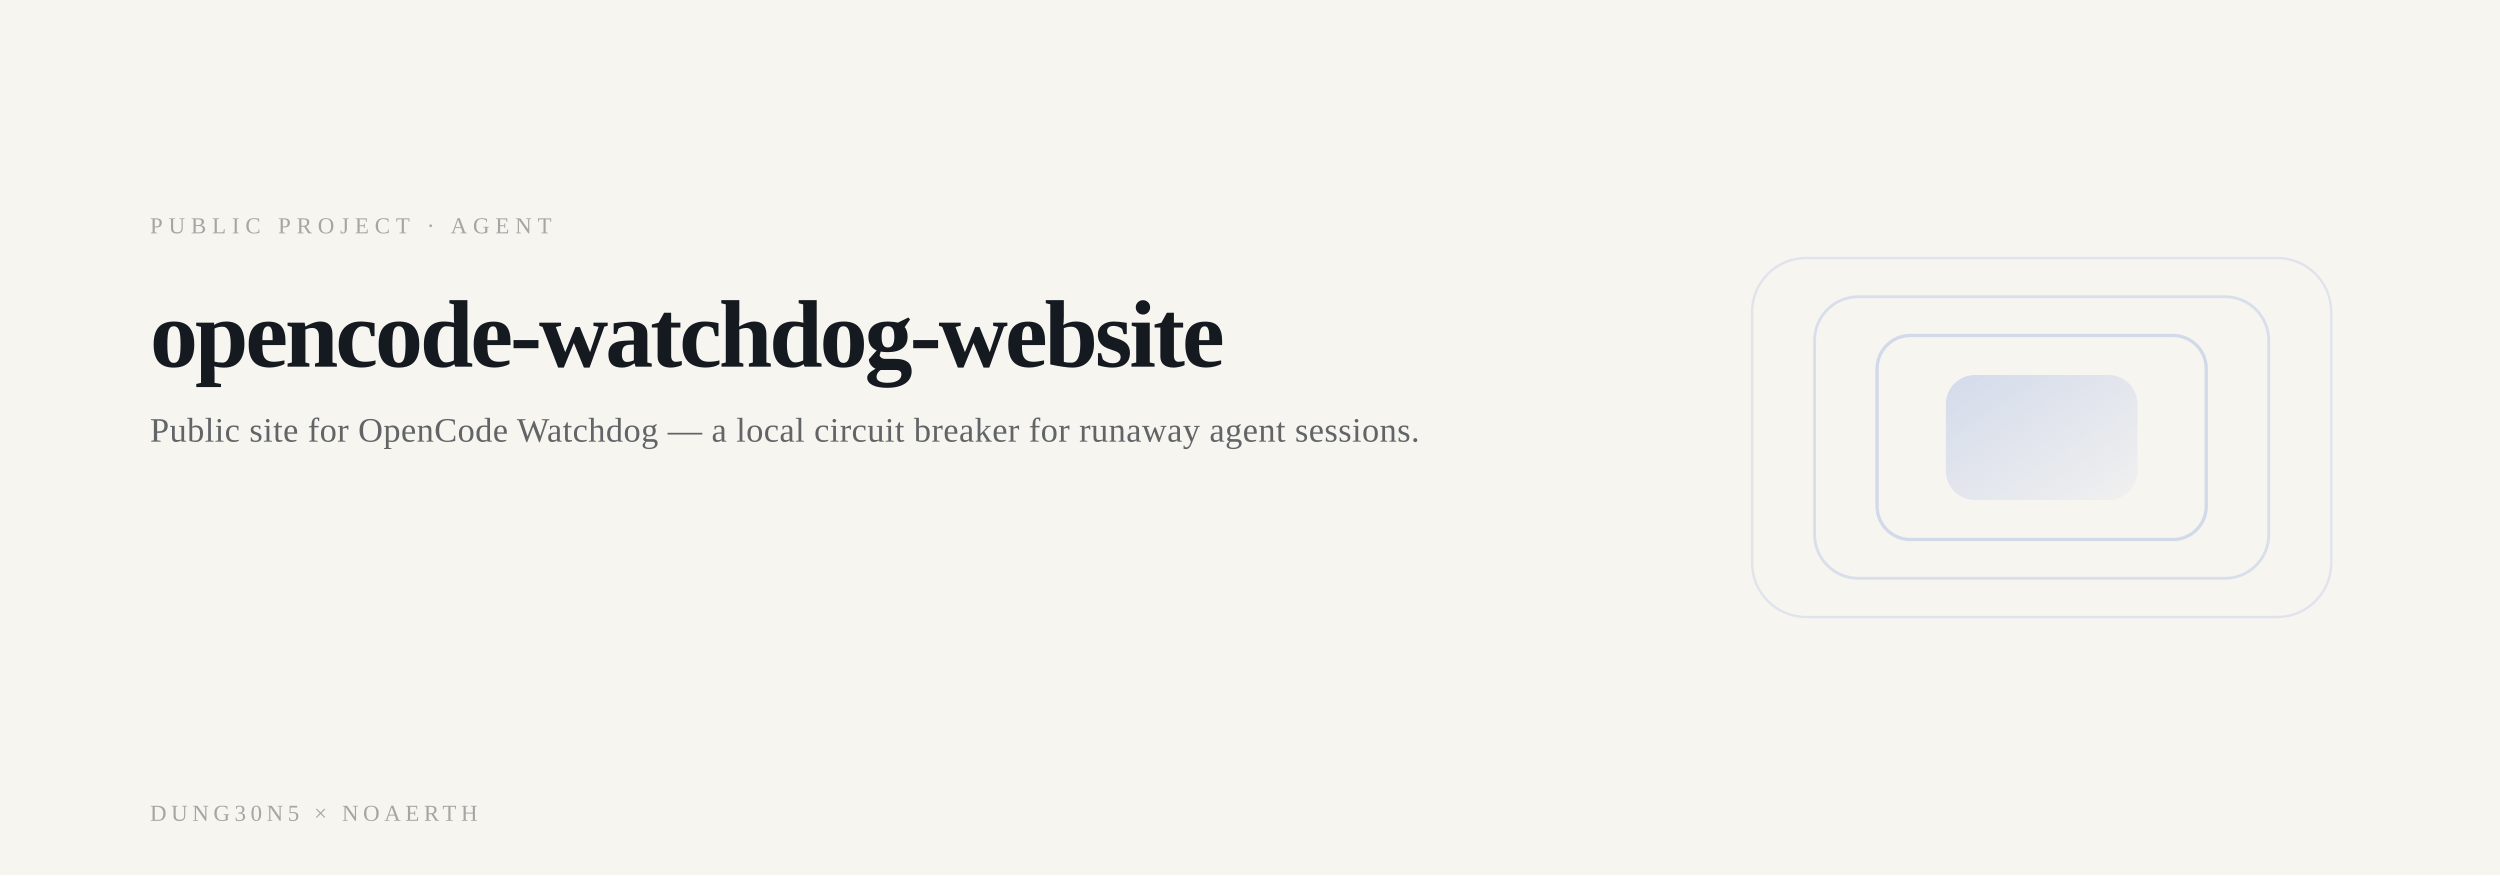
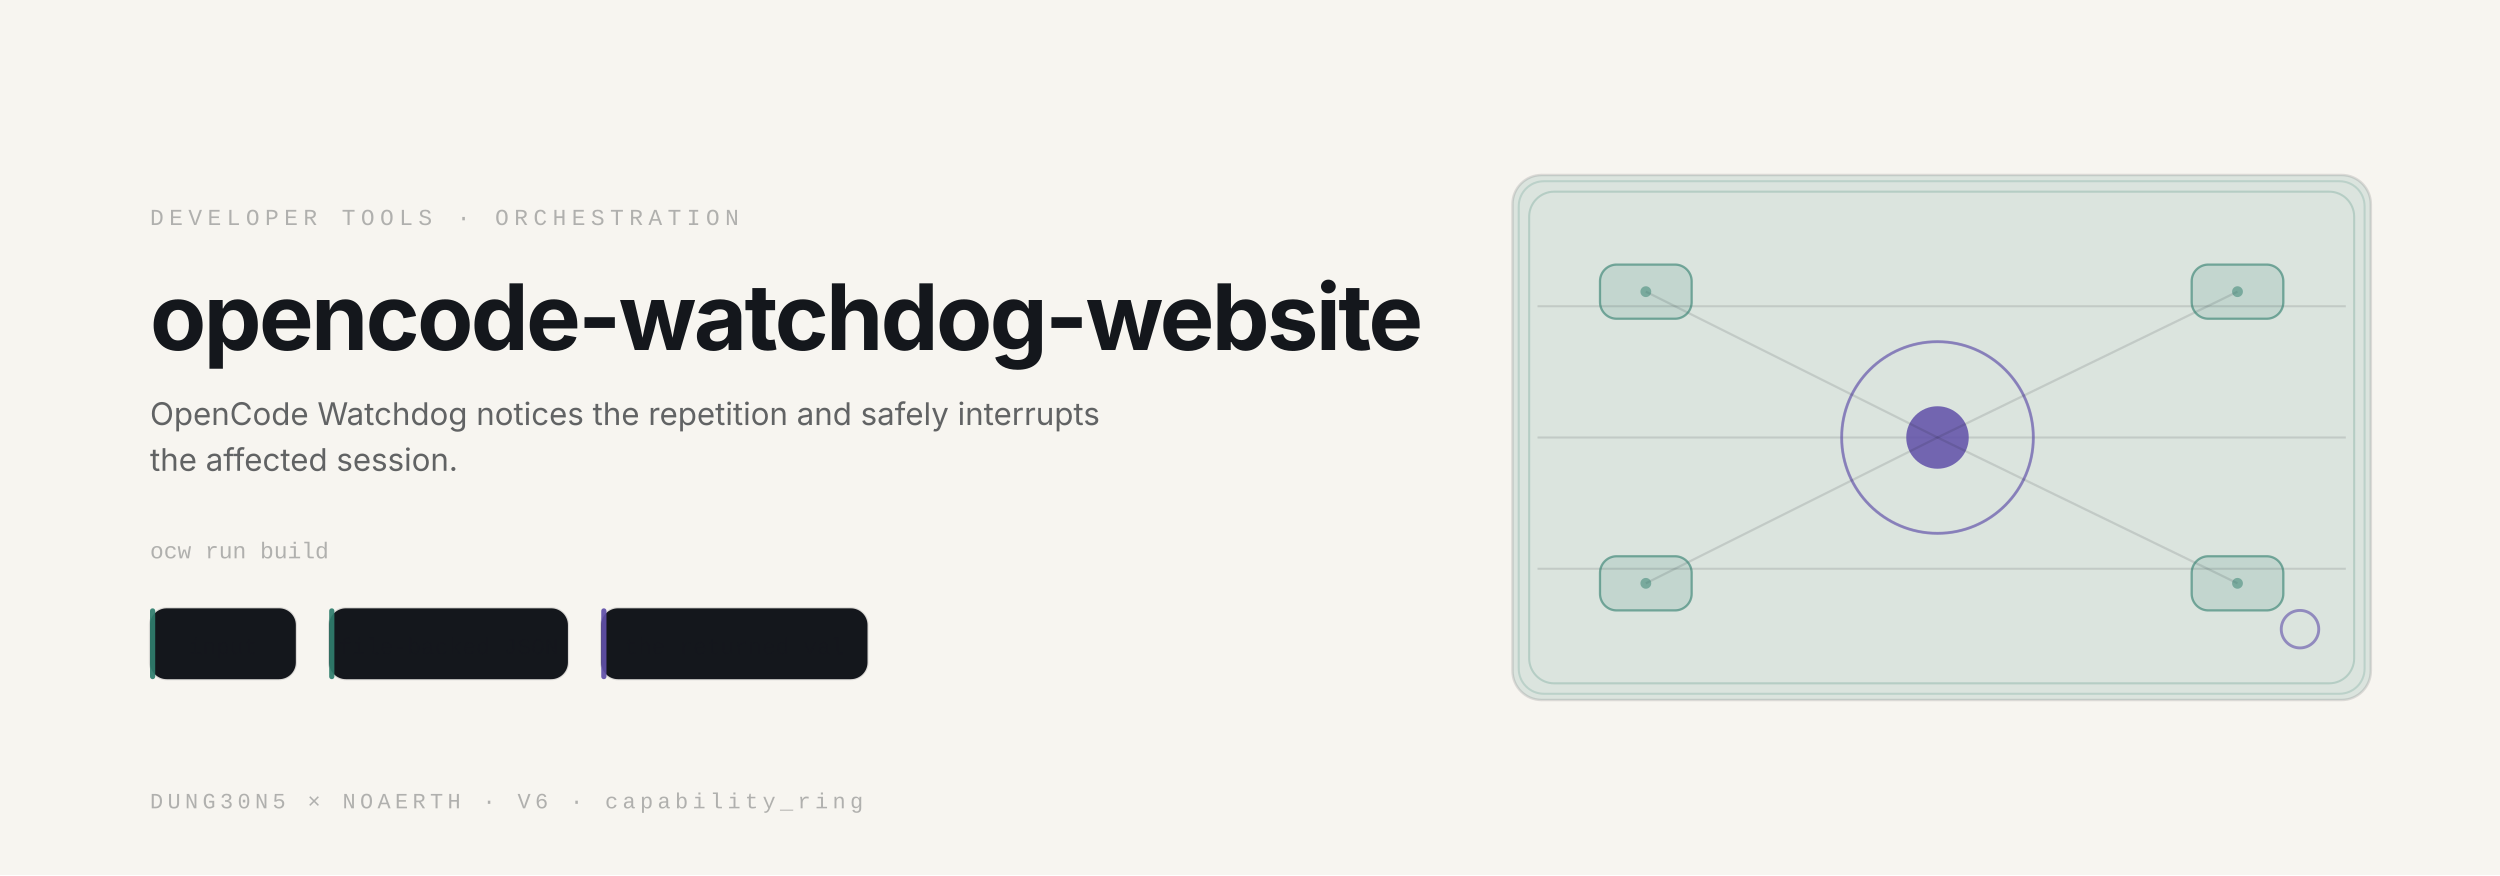
- <svg xmlns="http://www.w3.org/2000/svg" viewBox="0 0 1200 420" width="1200" height="420" role="img" aria-label="opencode-watchdog-website: queue lanes with lease markers. Motion depicts jobs enter, queue, lease, complete.">
-   <defs>
-     <linearGradient id="hero-opencode-watchdog-website-light-a" x1="0" y1="0" x2="1" y2="1">
-       <stop offset="0" stop-color="#8fa8e0" stop-opacity="0.85" />
-       <stop offset="1" stop-color="#8fa8e0" stop-opacity="0.15" />
-     </linearGradient>
-   </defs>
+ <svg xmlns="http://www.w3.org/2000/svg" viewBox="0 0 1200 420" width="1200" height="420" role="img" aria-label="opencode-watchdog-website: input → file-backed JSON → the returned value">
  <rect width="1200" height="420" fill="#f7f5f0" />
-   <rect x="901" y="161.02" width="158" height="97.96" rx="16" fill="none" stroke="#8fa8e0" stroke-width="1.60" opacity="0.36" />
-   <rect x="871" y="142.42" width="218" height="135.16" rx="21" fill="none" stroke="#8fa8e0" stroke-width="1.38" opacity="0.29" />
-   <rect x="841" y="123.82" width="278" height="172.36" rx="26" fill="none" stroke="#8fa8e0" stroke-width="1.16" opacity="0.23" />
-   <rect x="934" y="180" width="92" height="60" rx="14" fill="url(#hero-opencode-watchdog-website-light-a)" opacity="0.40" />
-   <text x="72" y="112" fill="#141a205c" font-size="11" letter-spacing="2.8">PUBLIC PROJECT · AGENT</text>
-   <text x="72" y="176" fill="#141a20" font-size="46" font-weight="660" letter-spacing="-1.4">opencode-watchdog-website</text>
-   <text x="72" y="212" fill="#141a20a8" font-size="16.5" letter-spacing="0.2">Public site for OpenCode Watchdog — a local circuit breaker for runaway agent sessions.</text>
-   <rect x="72" y="266" width="106" height="40" rx="9" fill="#141a20" fill-opacity="0.05" stroke="#f4efe424" stroke-width="1.1" opacity="0">
-     <animate attributeName="opacity" from="0" to="1" dur="0.5s" begin="0.50s" fill="freeze" />
-   </rect>
-   <rect x="72" y="266" width="2.5" height="40" rx="1.2" fill="#8fa8e0" opacity="0">
-     <animate attributeName="opacity" from="0" to="0.9" dur="0.5s" begin="0.50s" fill="freeze" />
-   </rect>
-   <text x="125" y="291" fill="#141a20" font-size="11.5" text-anchor="middle" font-family="ui-monospace,SFMono-Regular,Menlo,monospace" opacity="0">task<animate attributeName="opacity" from="0" to="1" dur="0.5s" begin="0.65s" fill="freeze" />
-   </text>
-   <rect x="194" y="266" width="106" height="40" rx="9" fill="#141a20" fill-opacity="0.05" stroke="#f4efe424" stroke-width="1.1" opacity="0">
-     <animate attributeName="opacity" from="0" to="1" dur="0.5s" begin="1.00s" fill="freeze" />
-   </rect>
-   <rect x="194" y="266" width="2.5" height="40" rx="1.2" fill="#8fa8e0" opacity="0">
-     <animate attributeName="opacity" from="0" to="0.9" dur="0.5s" begin="1.00s" fill="freeze" />
-   </rect>
-   <text x="247" y="291" fill="#141a20" font-size="11.5" text-anchor="middle" font-family="ui-monospace,SFMono-Regular,Menlo,monospace" opacity="0">assign<animate attributeName="opacity" from="0" to="1" dur="0.5s" begin="1.15s" fill="freeze" />
-   </text>
-   <rect x="316" y="266" width="106" height="40" rx="9" fill="#141a20" fill-opacity="0.05" stroke="#f4efe424" stroke-width="1.1" opacity="0">
-     <animate attributeName="opacity" from="0" to="1" dur="0.5s" begin="1.50s" fill="freeze" />
-   </rect>
-   <rect x="316" y="266" width="2.5" height="40" rx="1.2" fill="#8fa8e0" opacity="0">
-     <animate attributeName="opacity" from="0" to="0.9" dur="0.5s" begin="1.50s" fill="freeze" />
-   </rect>
-   <text x="369" y="291" fill="#141a20" font-size="11.5" text-anchor="middle" font-family="ui-monospace,SFMono-Regular,Menlo,monospace" opacity="0">run<animate attributeName="opacity" from="0" to="1" dur="0.5s" begin="1.65s" fill="freeze" />
-   </text>
-   <rect x="438" y="266" width="106" height="40" rx="9" fill="#141a20" fill-opacity="0.05" stroke="#f4efe424" stroke-width="1.1" opacity="0">
-     <animate attributeName="opacity" from="0" to="1" dur="0.5s" begin="2.00s" fill="freeze" />
-   </rect>
-   <rect x="438" y="266" width="2.5" height="40" rx="1.2" fill="#e7c27a" opacity="0">
-     <animate attributeName="opacity" from="0" to="0.9" dur="0.5s" begin="2.00s" fill="freeze" />
-   </rect>
-   <text x="491" y="291" fill="#141a20" font-size="11.5" text-anchor="middle" font-family="ui-monospace,SFMono-Regular,Menlo,monospace" opacity="0">report<animate attributeName="opacity" from="0" to="1" dur="0.5s" begin="2.15s" fill="freeze" />
-   </text>
-   <text x="72" y="394" fill="#141a205c" font-size="11" letter-spacing="2.2">DUNG30N5 × NOAERTH</text>
+   <text x="72" y="108" font-family="ui-monospace, SFMono-Regular, Menlo, Monaco, Consolas, 'Liberation Mono', monospace" font-size="11" letter-spacing="2.6" fill="#14171c4f">DEVELOPER TOOLS · ORCHESTRATION</text>
+   <text x="72" y="168" font-family="-apple-system, BlinkMacSystemFont, 'Segoe UI', Inter, Helvetica, Arial, sans-serif" font-size="44" font-weight="660" letter-spacing="-1.2" fill="#14171c">opencode-watchdog-website</text>
+   <text x="72" y="204" font-family="-apple-system, BlinkMacSystemFont, 'Segoe UI', Inter, Helvetica, Arial, sans-serif" font-size="15" fill="#14171ca8">OpenCode Watchdog notices the repetition and safely interrupts</text>
+   <text x="72" y="226" font-family="-apple-system, BlinkMacSystemFont, 'Segoe UI', Inter, Helvetica, Arial, sans-serif" font-size="15" fill="#14171ca8">the affected session.</text>
+   <text x="72" y="268" font-family="ui-monospace, SFMono-Regular, Menlo, Monaco, Consolas, 'Liberation Mono', monospace" font-size="11" fill="#14171c4f">ocw run build</text>
+   <rect x="72.0" y="292.0" width="70.0" height="34.0" rx="8" fill="#14171c" stroke="#14171c1f" stroke-width="1.1" />
+   <rect x="72.0" y="292.0" width="2.5" height="34.0" rx="1.2" fill="#2f7d6c" opacity="0.92" />
+   <text x="107.0" y="314" font-family="ui-monospace, SFMono-Regular, Menlo, Monaco, Consolas, 'Liberation Mono', monospace" font-size="11" fill="#14171c" fill-opacity="0.82" text-anchor="middle">input</text>
+   <rect x="158.0" y="292.0" width="114.6" height="34.0" rx="8" fill="#14171c" stroke="#14171c1f" stroke-width="1.1" />
+   <rect x="158.0" y="292.0" width="2.5" height="34.0" rx="1.2" fill="#2f7d6c" opacity="0.92" />
+   <text x="215.3" y="314" font-family="ui-monospace, SFMono-Regular, Menlo, Monaco, Consolas, 'Liberation Mono', monospace" font-size="11" fill="#14171c" fill-opacity="0.82" text-anchor="middle">file-backed JSON</text>
+   <rect x="288.6" y="292.0" width="127.8" height="34.0" rx="8" fill="#14171c" stroke="#14171c1f" stroke-width="1.1" />
+   <rect x="288.6" y="292.0" width="2.5" height="34.0" rx="1.2" fill="#5f4fa8" opacity="0.92" />
+   <text x="352.5" y="314" font-family="ui-monospace, SFMono-Regular, Menlo, Monaco, Consolas, 'Liberation Mono', monospace" font-size="11" fill="#14171c" fill-opacity="0.82" text-anchor="middle">the returned val</text>
+   <rect x="726.0" y="84.0" width="412.0" height="252.0" rx="14" fill="#2f7d6c" fill-opacity="0.14" />
+   <rect x="729.0" y="87.0" width="406.0" height="246.0" rx="12" fill="none" stroke="#2f7d6c" stroke-width="1" stroke-opacity="0.18" />
+   <rect x="726.0" y="84.0" width="412.0" height="252.0" rx="14" fill="none" stroke="#14171c1f" stroke-width="1.2" />
+   <line x1="738.0" y1="147.0" x2="1126.0" y2="147.0" stroke="#14171c1f" stroke-width="1" />
+   <line x1="738.0" y1="210.0" x2="1126.0" y2="210.0" stroke="#14171c1f" stroke-width="1" />
+   <line x1="738.0" y1="273.0" x2="1126.0" y2="273.0" stroke="#14171c1f" stroke-width="1" />
+   <rect x="734.0" y="92.0" width="396.0" height="236.0" rx="12" fill="none" stroke="#2f7d6c" stroke-width="1" stroke-opacity="0.22" />
+   <circle cx="1104.0" cy="302.0" r="9" fill="none" stroke="#5f4fa8" stroke-width="1.4" opacity="0.6" />
+   <circle cx="930" cy="210" r="46" fill="none" stroke="#5f4fa8" stroke-width="1.4" opacity="0.55" />
+   <circle cx="930" cy="210" r="15" fill="#5f4fa8" opacity="0.85" />
+   <circle cx="930.0" cy="210.0" r="46.0" fill="none" stroke="#5f4fa8" stroke-width="1.1" opacity="0.28" />
+   <line x1="790" y1="140" x2="930" y2="210" stroke="#14171c1f" stroke-width="1.1" />
+   <circle cx="790.0" cy="140.0" r="2.6" fill="#2f7d6c" opacity="0.5" />
+   <rect x="768" y="127" width="44" height="26" rx="8" fill="#2f7d6c" fill-opacity="0.14" stroke="#2f7d6c" stroke-width="1.1" stroke-opacity="0.6" opacity="1" />
+   <line x1="1074" y1="140" x2="930" y2="210" stroke="#14171c1f" stroke-width="1.1" />
+   <circle cx="1074.0" cy="140.0" r="2.6" fill="#2f7d6c" opacity="0.5" />
+   <rect x="1052" y="127" width="44" height="26" rx="8" fill="#2f7d6c" fill-opacity="0.14" stroke="#2f7d6c" stroke-width="1.1" stroke-opacity="0.6" opacity="1" />
+   <line x1="790" y1="280" x2="930" y2="210" stroke="#14171c1f" stroke-width="1.1" />
+   <circle cx="790.0" cy="280.0" r="2.6" fill="#2f7d6c" opacity="0.5" />
+   <rect x="768" y="267" width="44" height="26" rx="8" fill="#2f7d6c" fill-opacity="0.14" stroke="#2f7d6c" stroke-width="1.1" stroke-opacity="0.6" opacity="1" />
+   <line x1="1074" y1="280" x2="930" y2="210" stroke="#14171c1f" stroke-width="1.1" />
+   <circle cx="1074.0" cy="280.0" r="2.6" fill="#2f7d6c" opacity="0.5" />
+   <rect x="1052" y="267" width="44" height="26" rx="8" fill="#2f7d6c" fill-opacity="0.14" stroke="#2f7d6c" stroke-width="1.1" stroke-opacity="0.6" opacity="1" />
+   <text x="72" y="388" font-family="ui-monospace, SFMono-Regular, Menlo, Monaco, Consolas, 'Liberation Mono', monospace" font-size="10.5" letter-spacing="2.1" fill="#14171c4f">DUNG30N5 × NOAERTH · V6 · capability_ring</text>
</svg>
